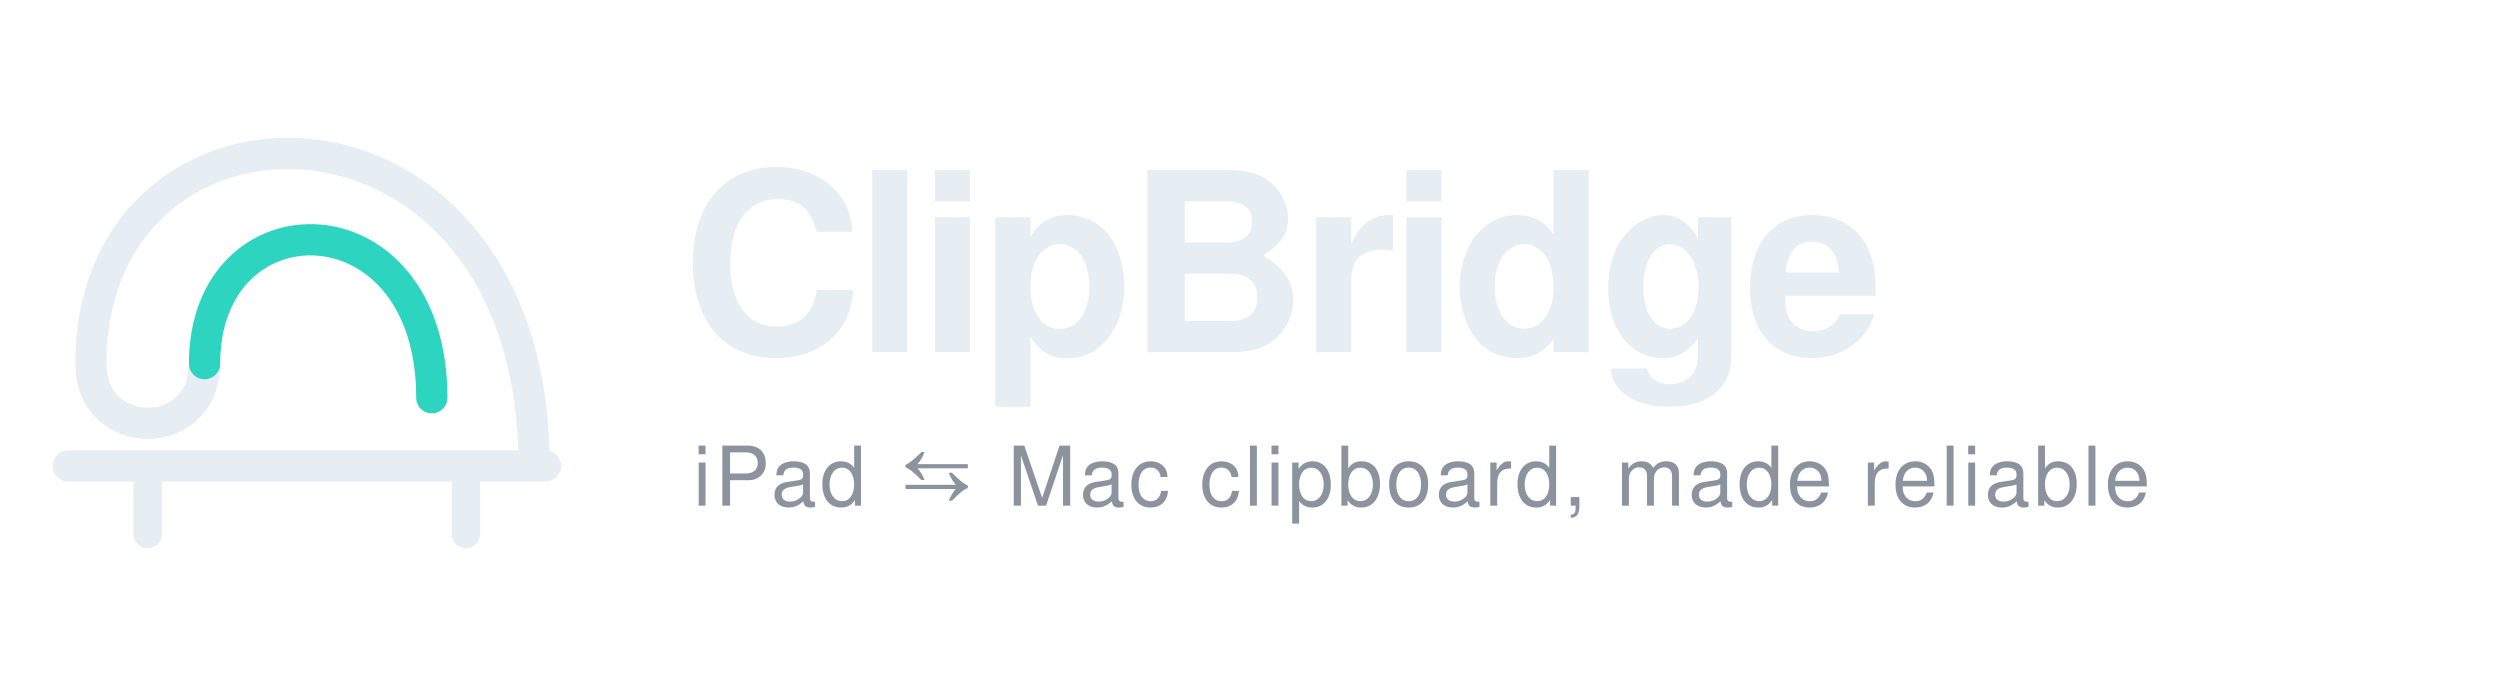
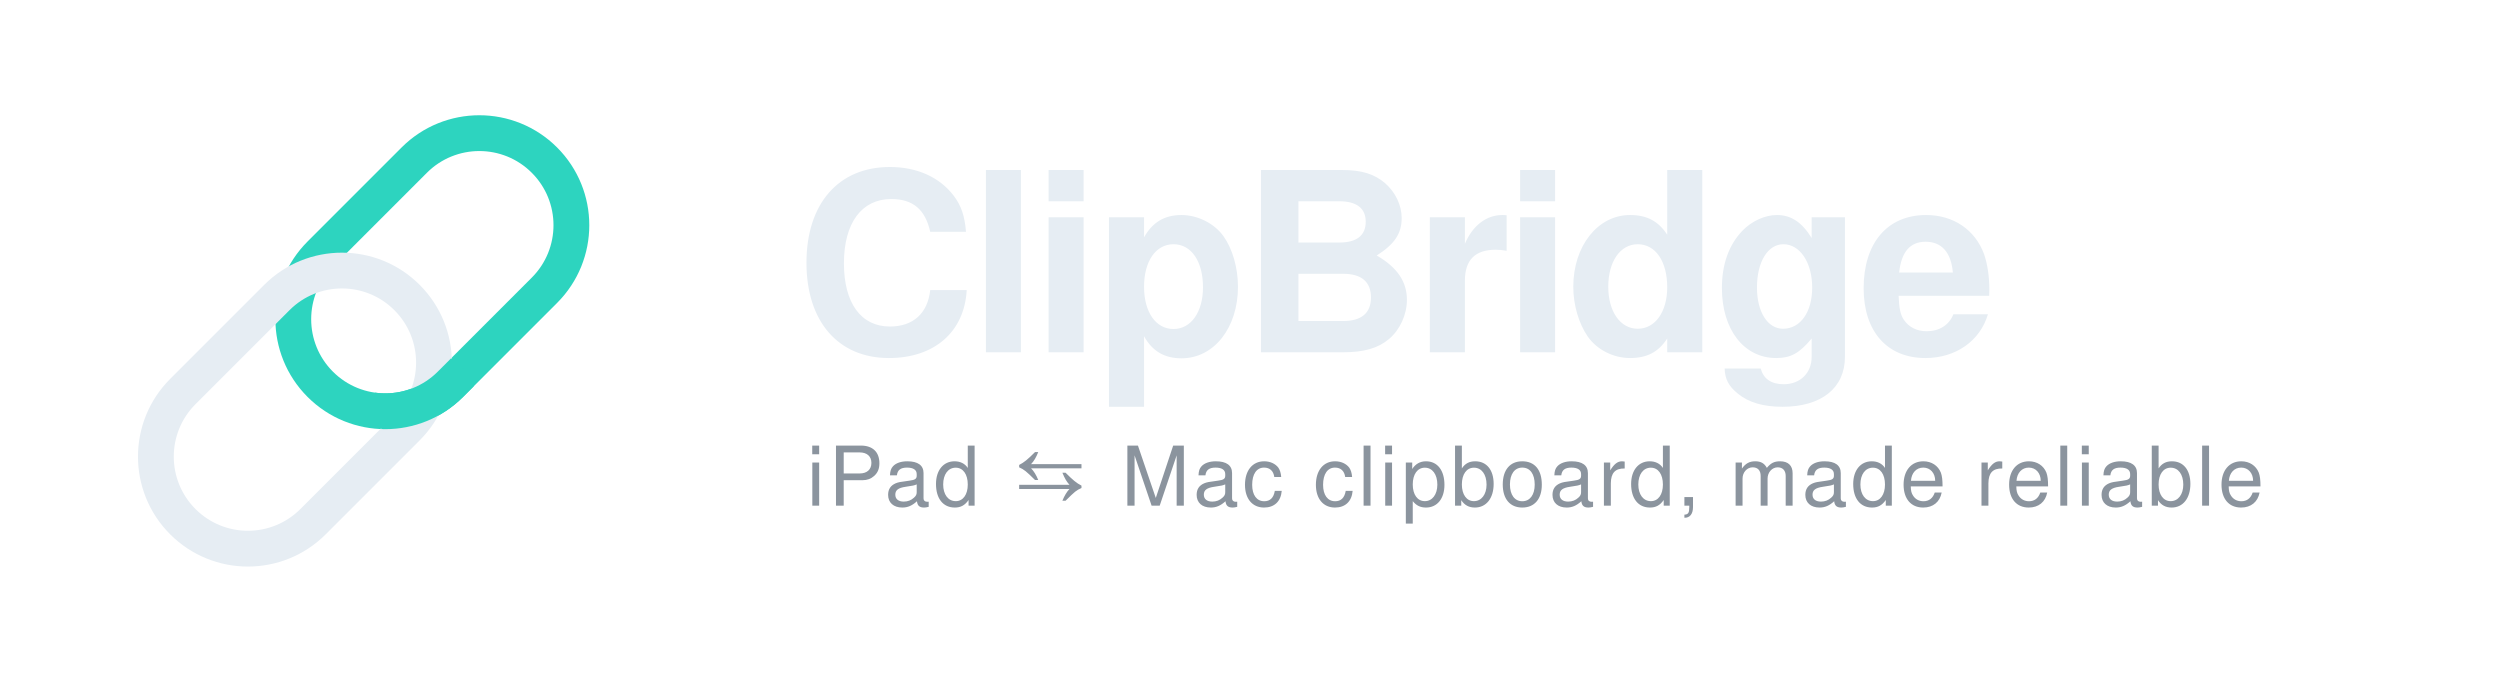
<svg xmlns="http://www.w3.org/2000/svg" viewBox="0 0 440 120" width="440" height="120" role="img" aria-label="ClipBridge — iPad and Mac clipboard, made reliable">
-   <g transform="translate(6,8)">
-     <path d="M 88 74 C 88 4 10 4 10 56 C 10 70 30 70 30 56" fill="none" stroke="#E6EDF3" stroke-width="5.5" stroke-linecap="round" stroke-linejoin="round" />
-     <path d="M 30 56 C 30 26 70 26 70 62" fill="none" stroke="#2DD4BF" stroke-width="5.5" stroke-linecap="round" />
-     <path d="M 6 74 H 90" fill="none" stroke="#E6EDF3" stroke-width="5.5" stroke-linecap="round" />
-     <path d="M 20 74 V 86 M 76 74 V 86" fill="none" stroke="#E6EDF3" stroke-width="5" stroke-linecap="round" />
+   <g transform="translate(64,60) scale(0.9) rotate(-45) translate(-60,-48)">
+     <defs>
+       <clipPath id="cbB">
+         <circle cx="60" cy="65" r="10" />
+       </clipPath>
+     </defs>
+     <rect x="48" y="30" width="62" height="36" rx="18" fill="none" stroke="#2DD4BF" stroke-width="7" />
+     <rect x="10" y="30" width="62" height="36" rx="18" fill="none" stroke="#E6EDF3" stroke-width="7" />
+     <g clip-path="url(#cbB)">
+       <rect x="48" y="30" width="62" height="36" rx="18" fill="none" stroke="#2DD4BF" stroke-width="7" />
+     </g>
  </g>
  <g font-family="ui-sans-serif, -apple-system, BlinkMacSystemFont, 'Segoe UI', Helvetica, Arial, sans-serif">
-     <text x="120" y="62" font-size="44" font-weight="650" letter-spacing="-1.2" fill="#E6EDF3">ClipBridge</text>
-     <text x="122" y="89" font-size="14.5" font-weight="500" letter-spacing="0.6" fill="#8B949E">iPad ⇆ Mac clipboard, made reliable</text>
+     <text x="140" y="62" font-size="44" font-weight="650" letter-spacing="-1.2" fill="#E6EDF3">ClipBridge</text>
+     <text x="142" y="89" font-size="14.5" font-weight="500" letter-spacing="0.6" fill="#8B949E">iPad ⇆ Mac clipboard, made reliable</text>
  </g>
</svg>
